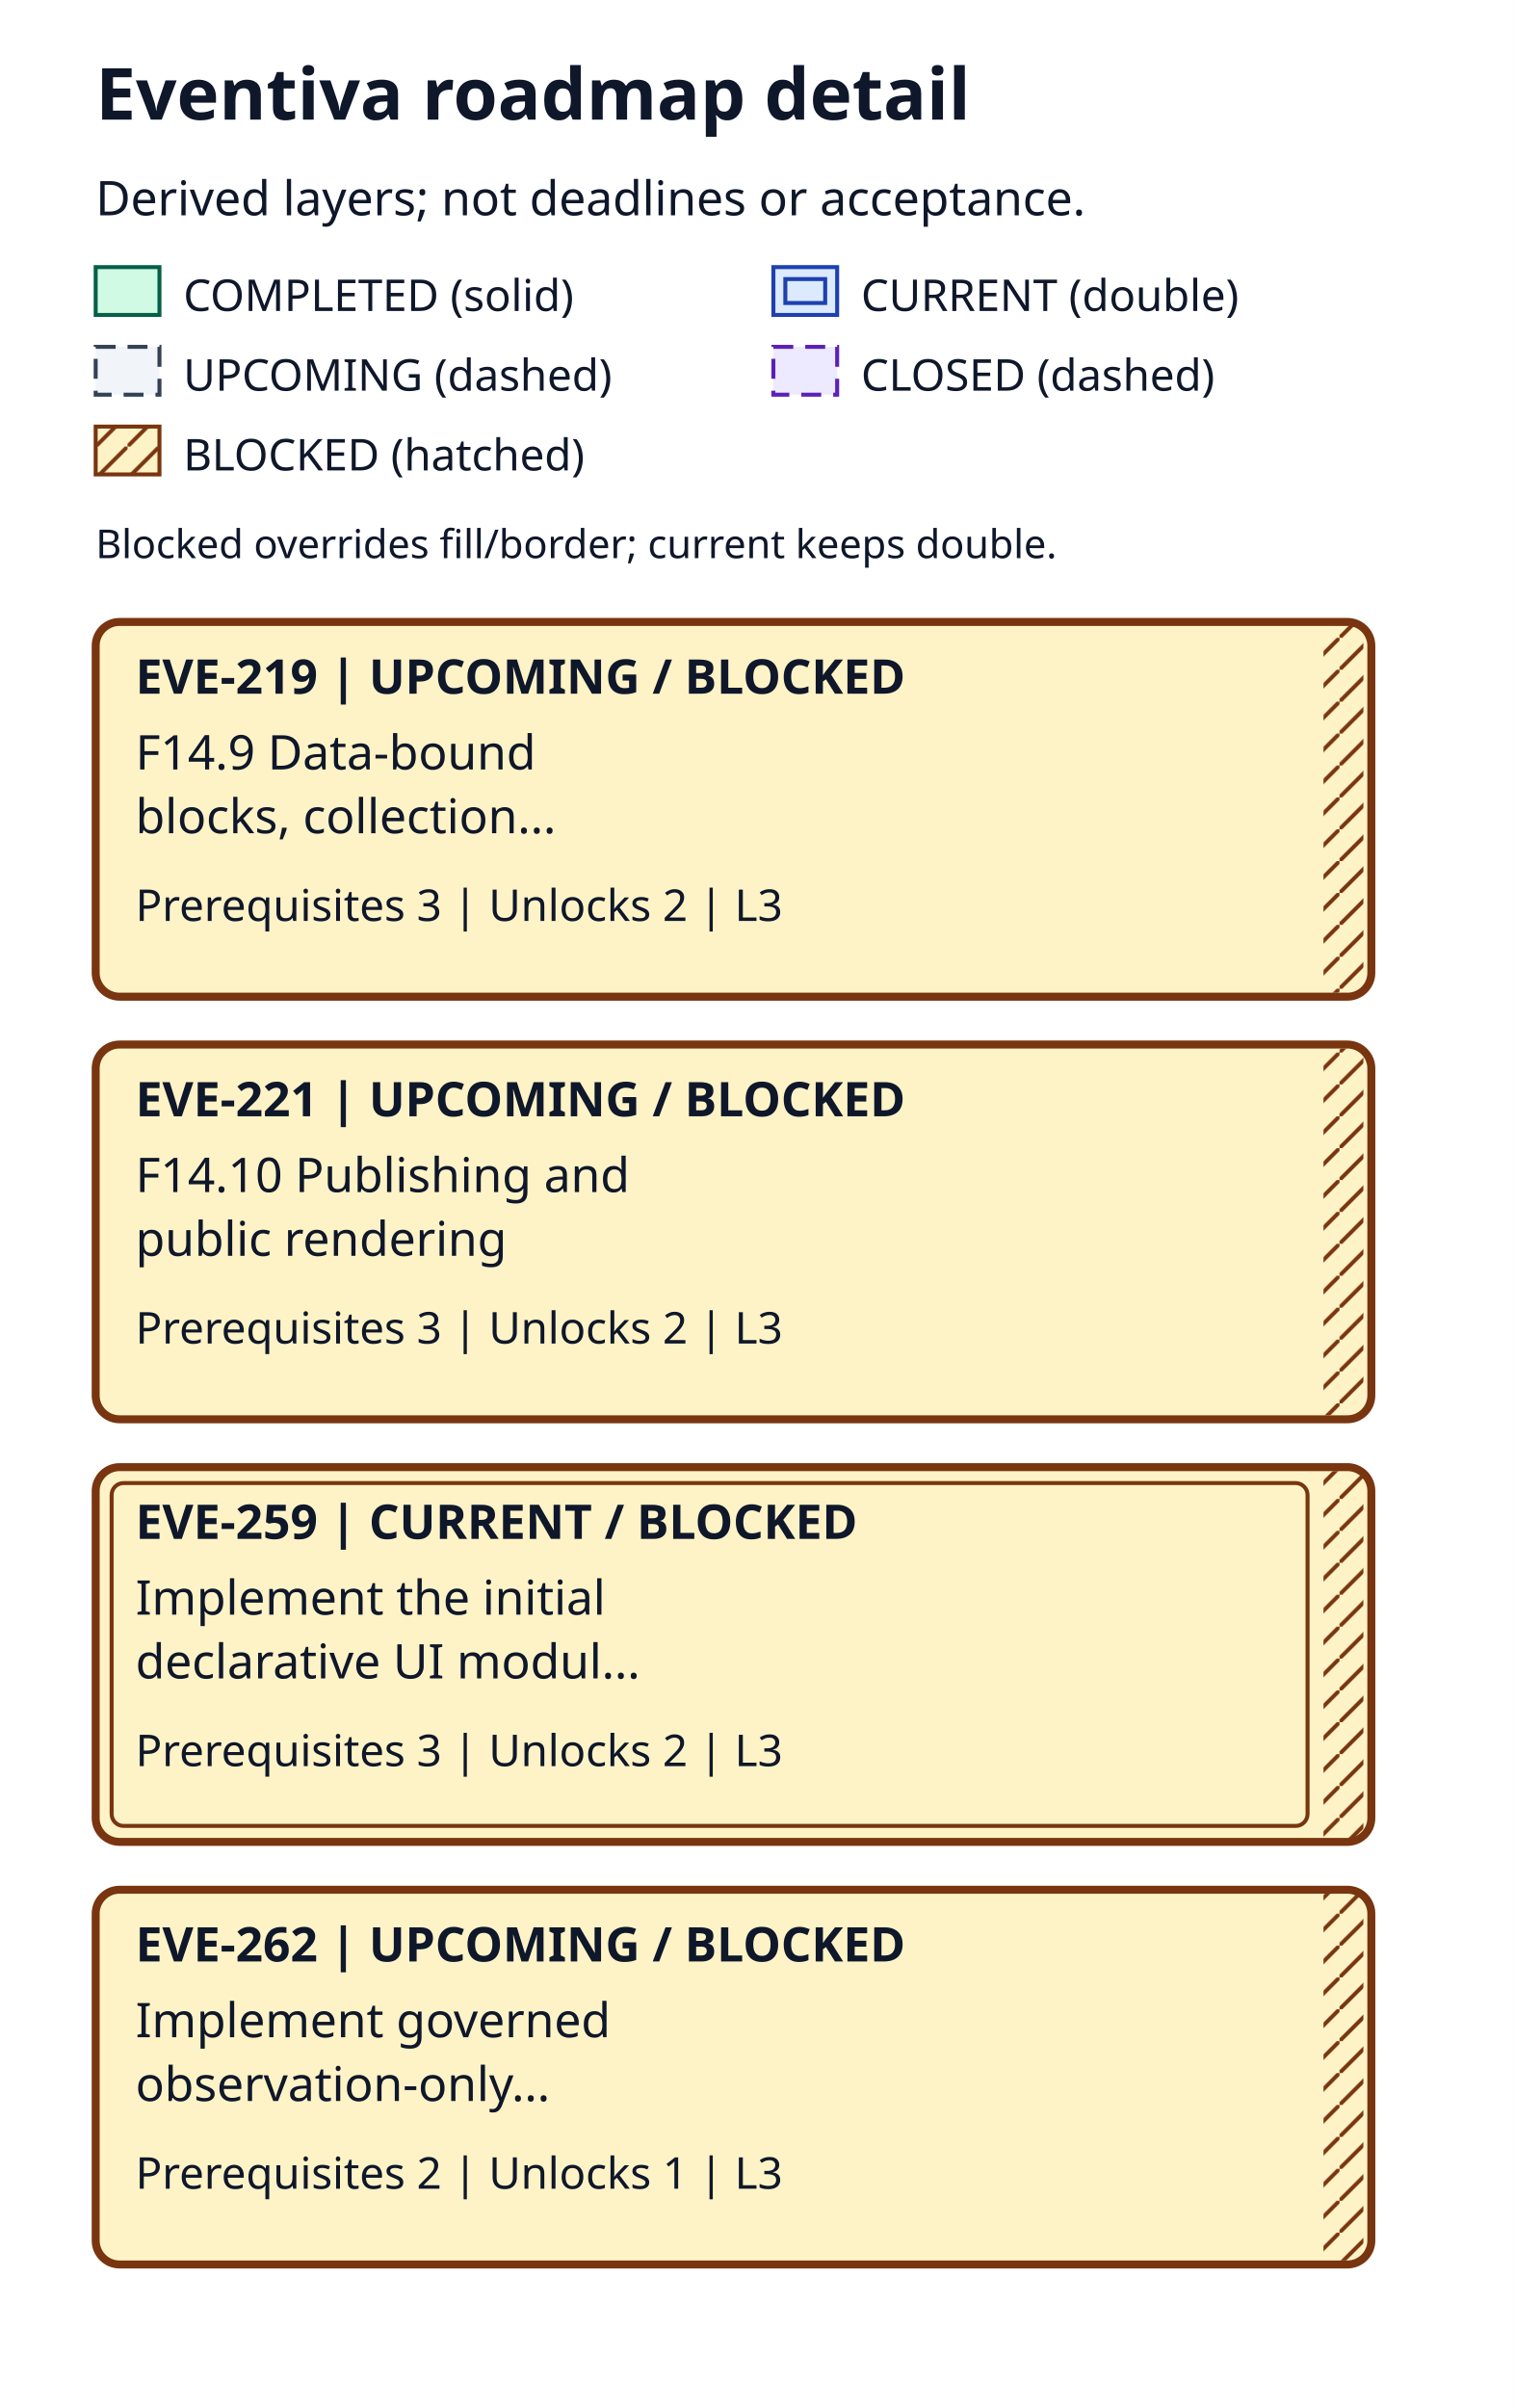
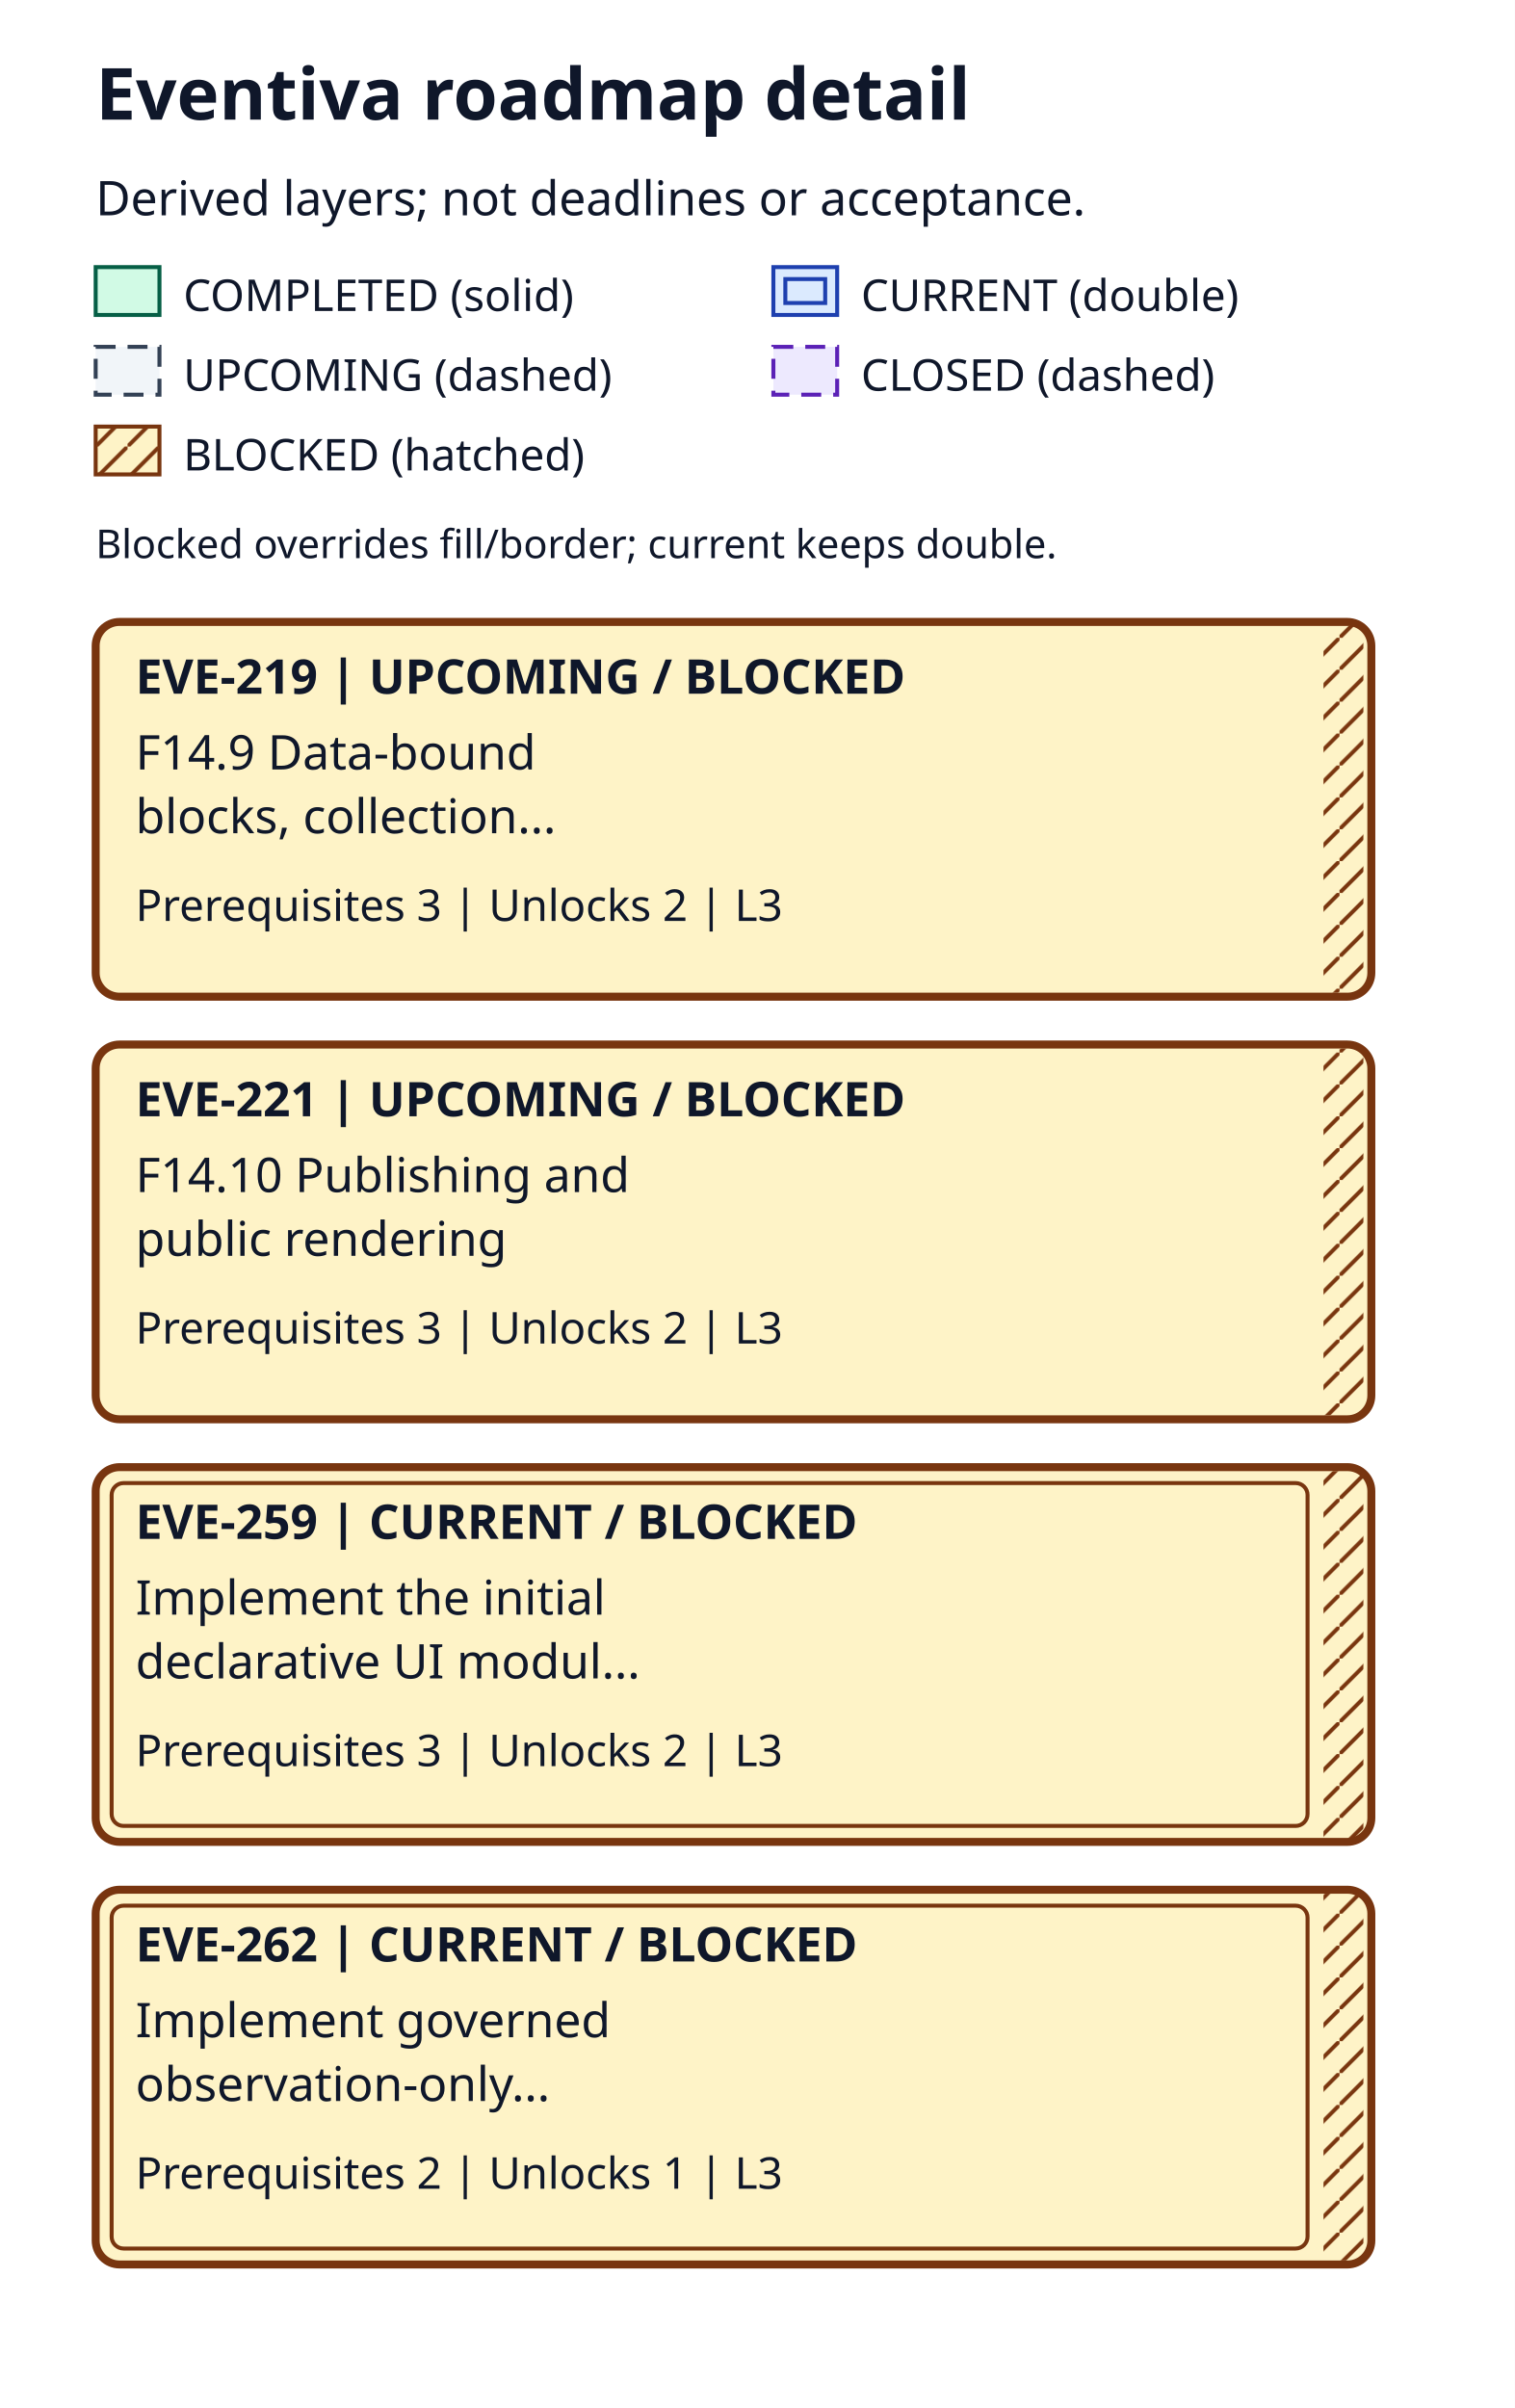
<svg xmlns="http://www.w3.org/2000/svg" xmlns:xlink="http://www.w3.org/1999/xlink" width="380" height="604" viewBox="0 0 380 604" role="group" aria-labelledby="roadmap-title roadmap-desc">
  <defs>
    <pattern id="blocked-pattern" width="8" height="8" patternUnits="userSpaceOnUse">
      <path d="M0 8L8 0" stroke="#78350f" stroke-width="1" />
    </pattern>
    <marker id="arrow" viewBox="0 0 10 10" refX="9" refY="5" markerWidth="5" markerHeight="5" orient="auto-start-reverse">
      <path d="M0 0L10 5L0 10Z" fill="#64748b" />
    </marker>
  </defs>
  <style>text{font-family:system-ui,sans-serif;fill:#0f172a}a:focus rect{stroke:#0f172a;stroke-width:5}a:focus{outline:3px solid #0f172a}</style>
  <rect width="100%" height="100%" fill="#fff" />
  <text x="24" y="30" font-size="18" font-weight="700">Eventiva roadmap detail</text>
  <text x="24" y="54" font-size="12">Derived layers; not deadlines or acceptance.</text>
  <g role="img" aria-label="COMPLETED: solid">
    <rect x="24" y="67" width="16" height="12" fill="#d1fae5" stroke="#065f46" />
    <text x="46" y="78" font-size="11">COMPLETED (solid)</text>
  </g>
  <g role="img" aria-label="CURRENT: double">
    <rect x="194" y="67" width="16" height="12" fill="#dbeafe" stroke="#1e40af" />
    <rect x="197" y="70" width="10" height="6" fill="none" stroke="#1e40af" />
    <text x="216" y="78" font-size="11">CURRENT (double)</text>
  </g>
  <g role="img" aria-label="UPCOMING: dashed">
    <rect x="24" y="87" width="16" height="12" fill="#f1f5f9" stroke="#334155" stroke-dasharray="5 3" />
    <text x="46" y="98" font-size="11">UPCOMING (dashed)</text>
  </g>
  <g role="img" aria-label="CLOSED: dashed">
    <rect x="194" y="87" width="16" height="12" fill="#ede9fe" stroke="#5b21b6" stroke-dasharray="5 3" />
    <text x="216" y="98" font-size="11">CLOSED (dashed)</text>
  </g>
  <g role="img" aria-label="BLOCKED: hatched">
    <rect x="24" y="107" width="16" height="12" fill="#fef3c7" stroke="#78350f" />
    <rect x="24" y="107" width="16" height="12" fill="url(#blocked-pattern)" />
    <text x="46" y="118" font-size="11">BLOCKED (hatched)</text>
  </g>
  <text x="24" y="140" font-size="10">Blocked overrides fill/border; current keeps double.</text>
  <a id="EVE-219" href="https://linear.app/resnovas/issue/EVE-219/f149-data-bound-blocks-collection-pages-and-forms" xlink:href="https://linear.app/resnovas/issue/EVE-219/f149-data-bound-blocks-collection-pages-and-forms" tabindex="0" aria-label="EVE-219: F14.9 Data-bound blocks, collection pages and forms. UPCOMING / BLOCKED. Captured Linear: Backlog.  3 prerequisites; 2 unlocks. Layer 3.">
    <rect x="24" y="156" width="320" height="94" rx="6" fill="#fef3c7" stroke="#78350f" stroke-width="2" />
    <rect x="332" y="157" width="10" height="92" fill="url(#blocked-pattern)" />
    <text x="34" y="174" font-size="12" font-weight="700">EVE-219 | UPCOMING / BLOCKED</text>
    <text x="34" y="193" font-size="12">F14.9 Data-bound</text>
    <text x="34" y="209" font-size="12">blocks, collection...</text>
    <text x="34" y="231" font-size="11">Prerequisites 3 | Unlocks 2 | L3</text>
  </a>
  <a id="EVE-221" href="https://linear.app/resnovas/issue/EVE-221/f1410-publishing-and-public-rendering" xlink:href="https://linear.app/resnovas/issue/EVE-221/f1410-publishing-and-public-rendering" tabindex="0" aria-label="EVE-221: F14.10 Publishing and public rendering. UPCOMING / BLOCKED. Captured Linear: Backlog.  3 prerequisites; 2 unlocks. Layer 3.">
    <rect x="24" y="262" width="320" height="94" rx="6" fill="#fef3c7" stroke="#78350f" stroke-width="2" />
    <rect x="332" y="263" width="10" height="92" fill="url(#blocked-pattern)" />
    <text x="34" y="280" font-size="12" font-weight="700">EVE-221 | UPCOMING / BLOCKED</text>
    <text x="34" y="299" font-size="12">F14.10 Publishing and</text>
    <text x="34" y="315" font-size="12">public rendering</text>
    <text x="34" y="337" font-size="11">Prerequisites 3 | Unlocks 2 | L3</text>
  </a>
  <a id="EVE-259" href="https://linear.app/resnovas/issue/EVE-259/implement-the-initial-declarative-ui-module-registry-over-approved" xlink:href="https://linear.app/resnovas/issue/EVE-259/implement-the-initial-declarative-ui-module-registry-over-approved" tabindex="0" aria-label="EVE-259: Implement the initial declarative UI module registry over approved native components. CURRENT / BLOCKED. Captured Linear: In Progress.  3 prerequisites; 2 unlocks. Layer 3.">
    <rect x="24" y="368" width="320" height="94" rx="6" fill="#fef3c7" stroke="#78350f" stroke-width="2" />
    <rect x="332" y="369" width="10" height="92" fill="url(#blocked-pattern)" />
    <rect x="28" y="372" width="300" height="86" rx="3" fill="none" stroke="#78350f" />
    <text x="34" y="386" font-size="12" font-weight="700">EVE-259 | CURRENT / BLOCKED</text>
    <text x="34" y="405" font-size="12">Implement the initial</text>
    <text x="34" y="421" font-size="12">declarative UI modul...</text>
    <text x="34" y="443" font-size="11">Prerequisites 3 | Unlocks 2 | L3</text>
  </a>
-   <a id="EVE-262" href="https://linear.app/resnovas/issue/EVE-262/implement-governed-observation-only-execution-and-lifecycle-hooks-with" xlink:href="https://linear.app/resnovas/issue/EVE-262/implement-governed-observation-only-execution-and-lifecycle-hooks-with" tabindex="0" aria-label="EVE-262: Implement governed observation-only execution and lifecycle hooks with protected event gateway. UPCOMING / BLOCKED. Captured Linear: Backlog.  2 prerequisites; 1 unlocks. Layer 3.">
+   <a id="EVE-262" href="https://linear.app/resnovas/issue/EVE-262/implement-governed-observation-only-execution-and-lifecycle-hooks-with" xlink:href="https://linear.app/resnovas/issue/EVE-262/implement-governed-observation-only-execution-and-lifecycle-hooks-with" tabindex="0" aria-label="EVE-262: Implement governed observation-only execution and lifecycle hooks with protected event gateway. CURRENT / BLOCKED. Captured Linear: Backlog. 2026-11-17: later-status: Slice 2 independently read the live description and terminal comment page: EVE-262 is In Progress (state change recorded 08:14:06.002Z), not the historical Backlog capture. Current bounded work proves hook release reauthorization after claim/revocation/process loss and operator redrive using fixture-persisted policy, with an allowed durable-dedup control. Execution and delivered-head evidence are recorded separately on EVE-262/EVE-45 and in the maintained timeline; this annotation grants no production release or whole-issue acceptance. The complete historical source capture is unchanged. Sources: https://linear.app/resnovas/issue/EVE-262, https://linear.app/resnovas/issue/EVE-262#comment-4cad4584-11e3-45e2-80cc-afc7df728cec, https://ampcode.com/threads/T-01a1e9e1-a727-7765-932d-bd55c3f03d51. 2 prerequisites; 1 unlocks. Layer 3.">
    <rect x="24" y="474" width="320" height="94" rx="6" fill="#fef3c7" stroke="#78350f" stroke-width="2" />
    <rect x="332" y="475" width="10" height="92" fill="url(#blocked-pattern)" />
-     <text x="34" y="492" font-size="12" font-weight="700">EVE-262 | UPCOMING / BLOCKED</text>
+     <rect x="28" y="478" width="300" height="86" rx="3" fill="none" stroke="#78350f" />
+     <text x="34" y="492" font-size="12" font-weight="700">EVE-262 | CURRENT / BLOCKED</text>
    <text x="34" y="511" font-size="12">Implement governed</text>
    <text x="34" y="527" font-size="12">observation-only...</text>
    <text x="34" y="549" font-size="11">Prerequisites 2 | Unlocks 1 | L3</text>
  </a>
</svg>
